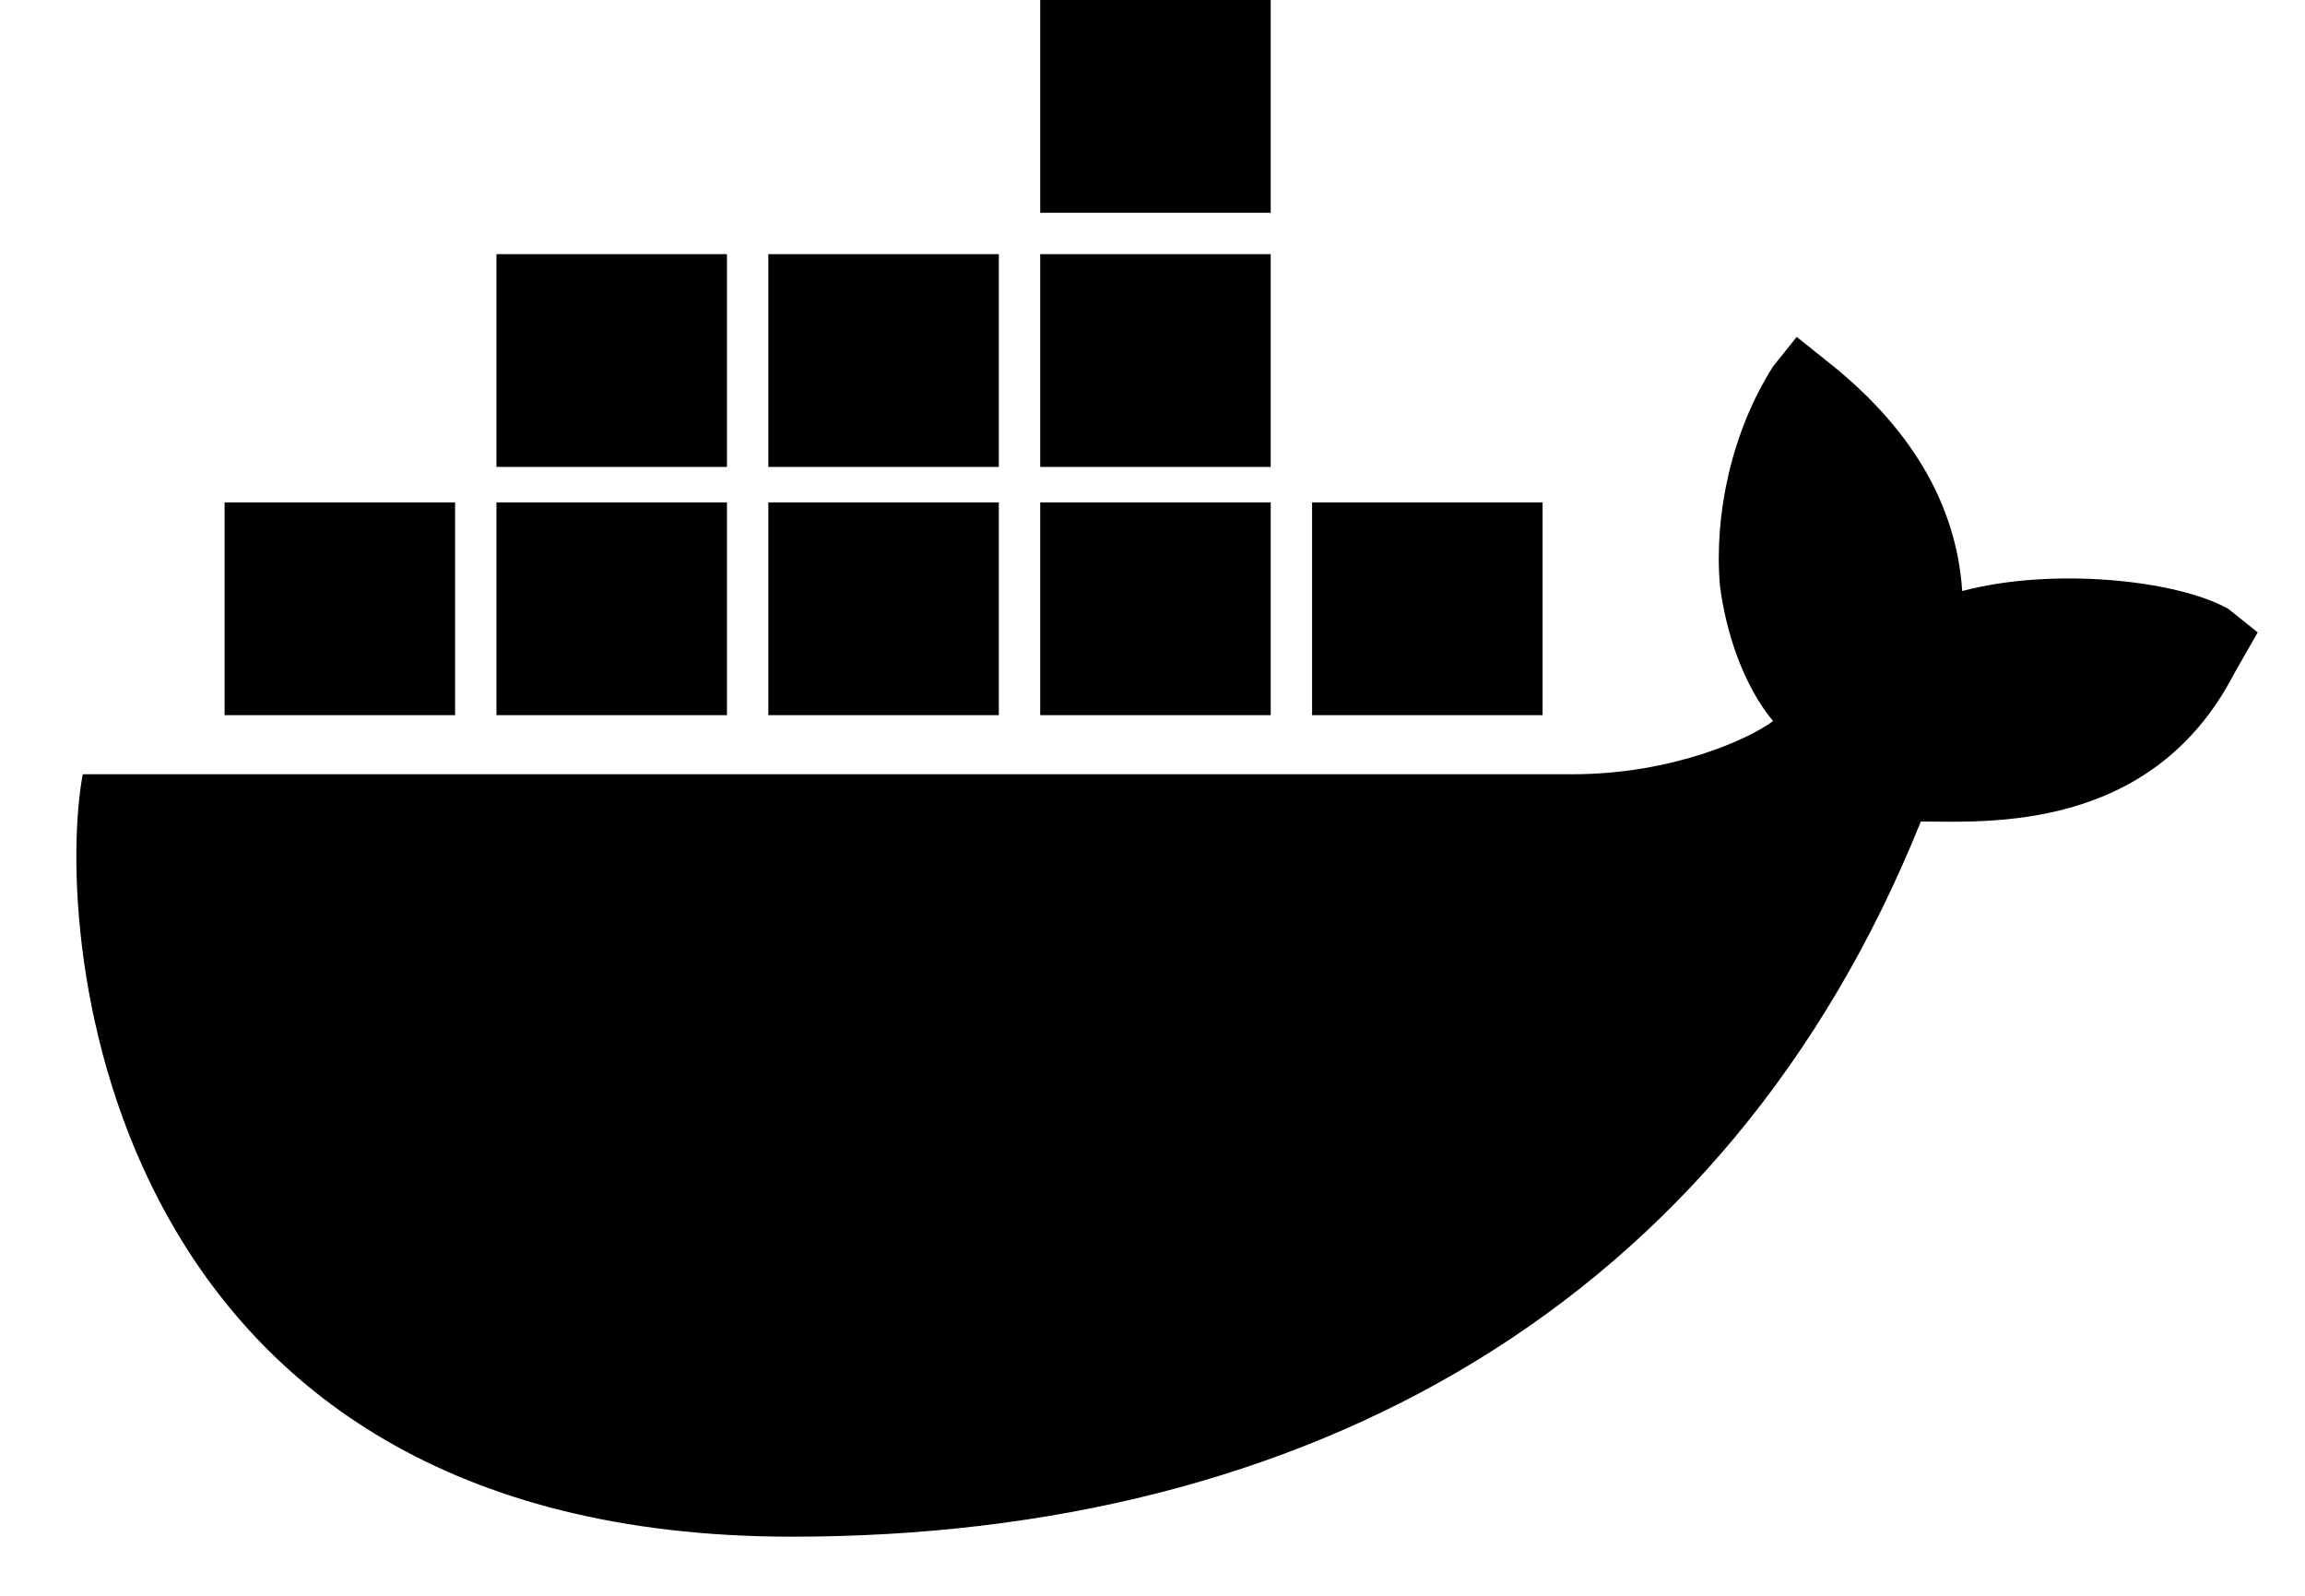
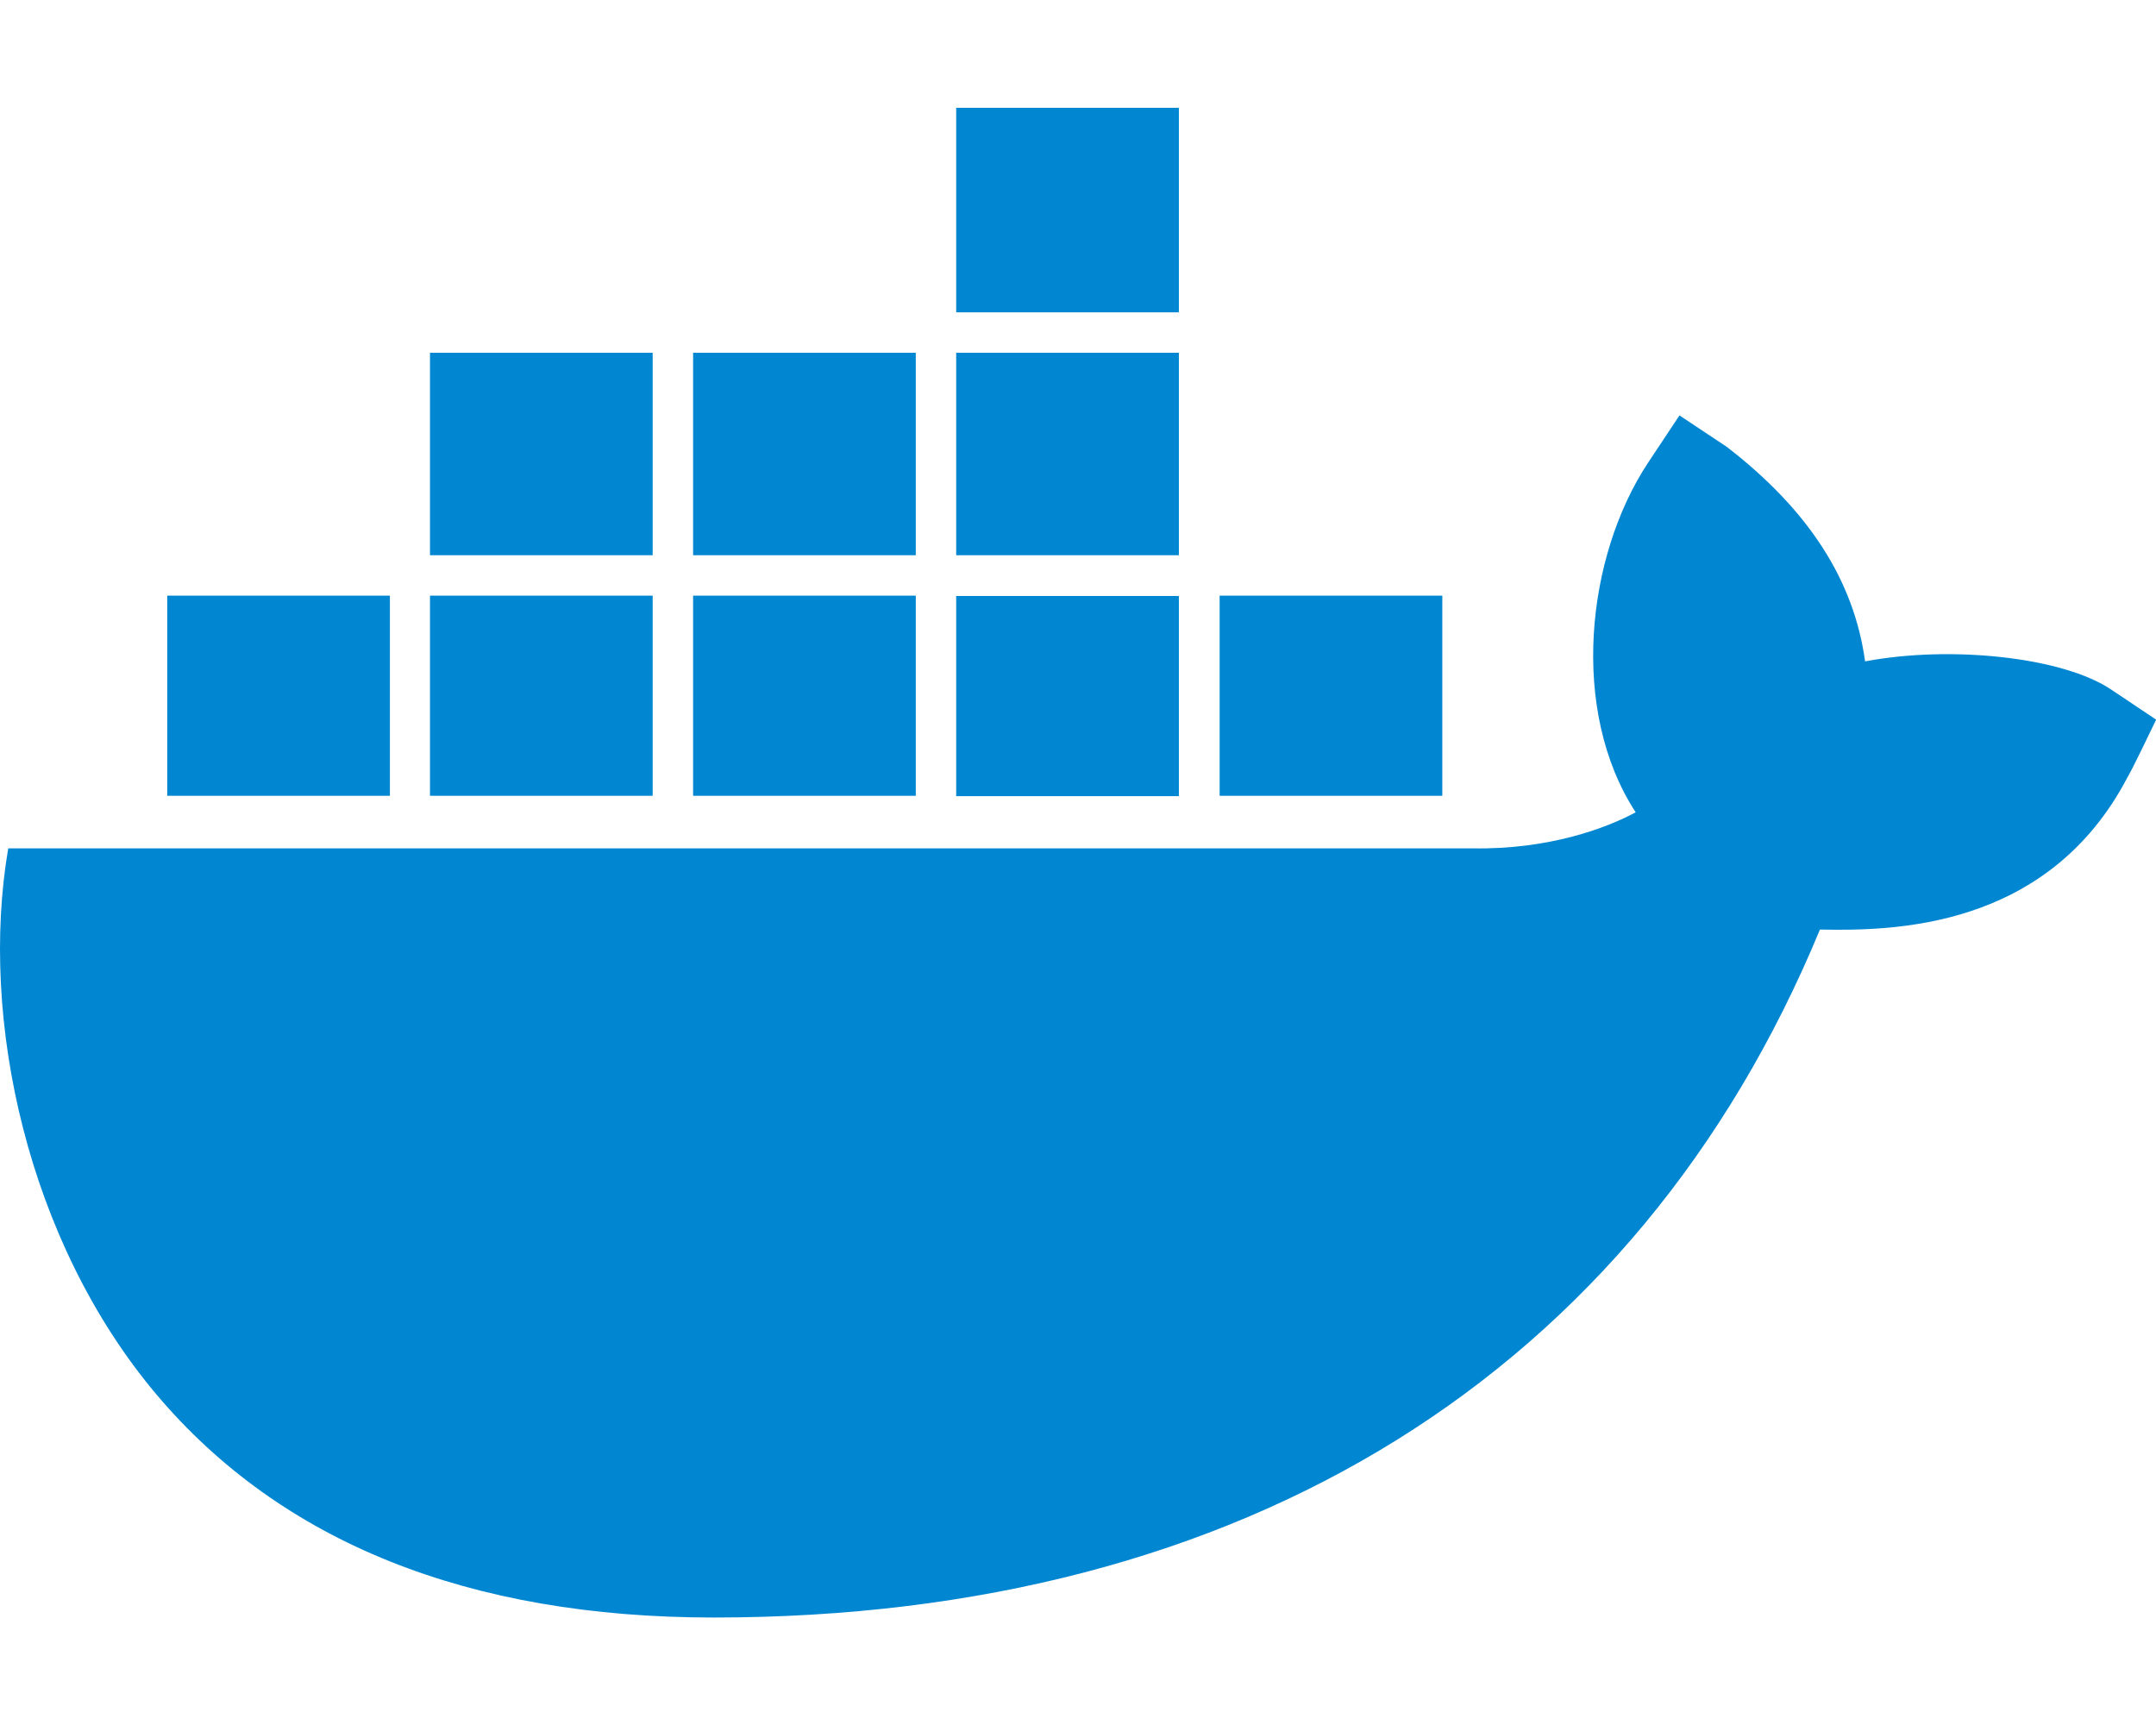
- <svg xmlns="http://www.w3.org/2000/svg" width="39px" height="27px" viewBox="0 0 39 27" version="1.1">
-   <g transform="translate(1, 0)" fill-rule="nonzero" fill="#000000">
-     <path d="M32.2,10 C32.1,8.5 31.3,7.2 29.9,6.1 L29.4,5.7 L29,6.2 C28.3,7.3 28,8.7 28.1,9.9 C28.2,10.7 28.5,11.6 29,12.2 C28.6,12.5 27.3,13.1 25.6,13.1 L0.4,13.1 C-0.1,15.8 0.7,26 12.4,26 C21.1,26 28.2,22.1 31.5,13.9 C32.6,13.9 35.4,14.1 36.8,11.4 C36.8,11.4 37.2,10.7 37.2,10.7 L36.7,10.3 C35.8,9.8 33.7,9.6 32.2,10 Z" stroke-width="0.7" />
-     <rect x="16.6" y="0" width="3.9" height="3.6" />
-     <rect x="16.6" y="4.3" width="3.9" height="3.6" />
-     <rect x="12" y="4.3" width="3.9" height="3.6" />
-     <rect x="7.4" y="4.3" width="3.9" height="3.6" />
-     <rect x="2.8" y="8.5" width="3.9" height="3.6" />
-     <rect x="7.4" y="8.5" width="3.9" height="3.6" />
-     <rect x="12" y="8.5" width="3.9" height="3.6" />
-     <rect x="16.6" y="8.5" width="3.9" height="3.6" />
-     <rect x="21.2" y="8.5" width="3.9" height="3.6" />
-   </g>
+ <svg xmlns="http://www.w3.org/2000/svg" viewBox="0 0 1280 1024" version="1.1">
+   <path d="M699.887 472.6h-132.2v-118.8h132.2v118.8z m0-408.6h-132.2v121.4h132.2V64z m156.4 289.6H724.087v118.8h132.2v-118.8z m-312.6-144.2h-132.2v120.2h132.2v-120.2z m156.2 0h-132.2v120.2h132.2v-120.2z m553.6 200c-28.8-19.4-95.2-26.4-146.2-16.8-6.6-48-33.4-89.8-82.2-127.4l-28-18.6-18.6 28c-36.8 55.6-46.8 147.2-7.4 207.6-17.4 9.4-51.6 22.2-96.8 21.4H4.887c-17.4 101.6 11.6 233.6 88 324.2 74.2 87.8 185.4 132.4 330.8 132.4 314.8 0 547.8-145 656.8-408.4 42.8 0.8 135.2 0.2 182.6-90.4 3-5 13.2-26.4 17-34.2l-26.6-17.8z m-1022.2-55.8h-132v118.8h132.2v-118.8z m156.2 0h-132.2v118.8h132.2v-118.8z m156.2 0h-132.2v118.8h132.2v-118.8z m-156.2-144.2h-132.2v120.2h132.2v-120.2z" fill="#0187D1" />
</svg>
